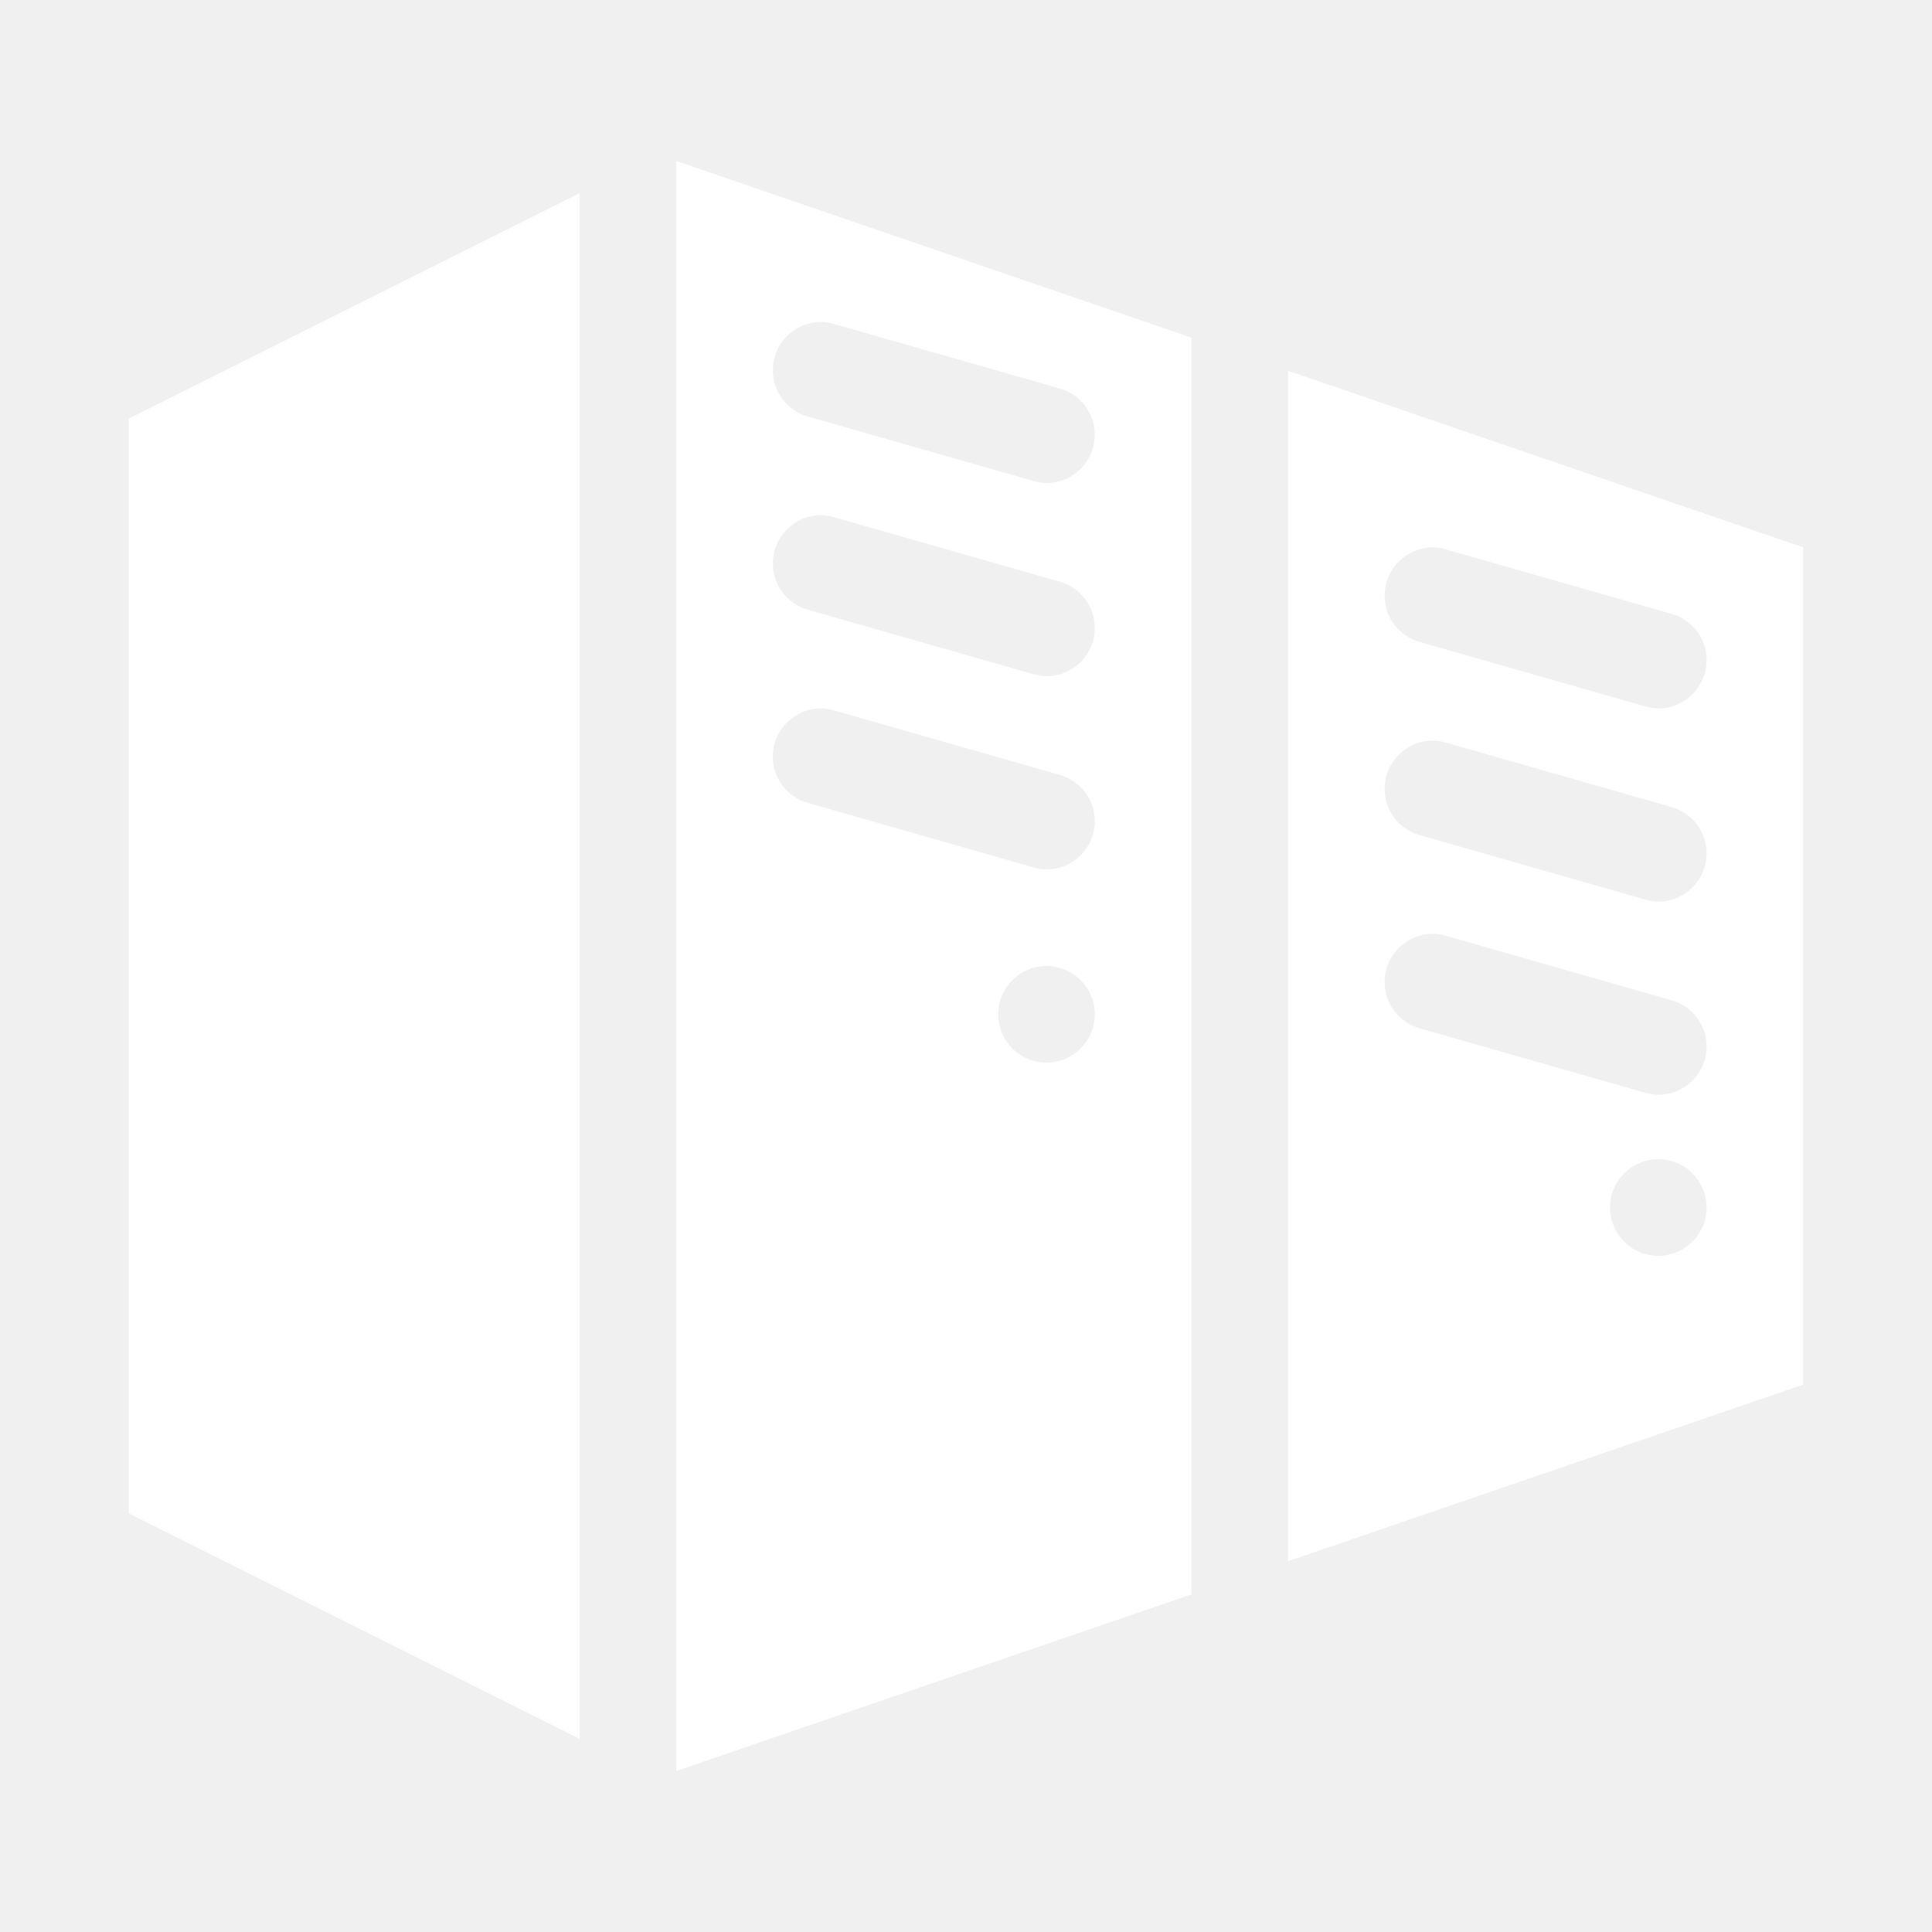
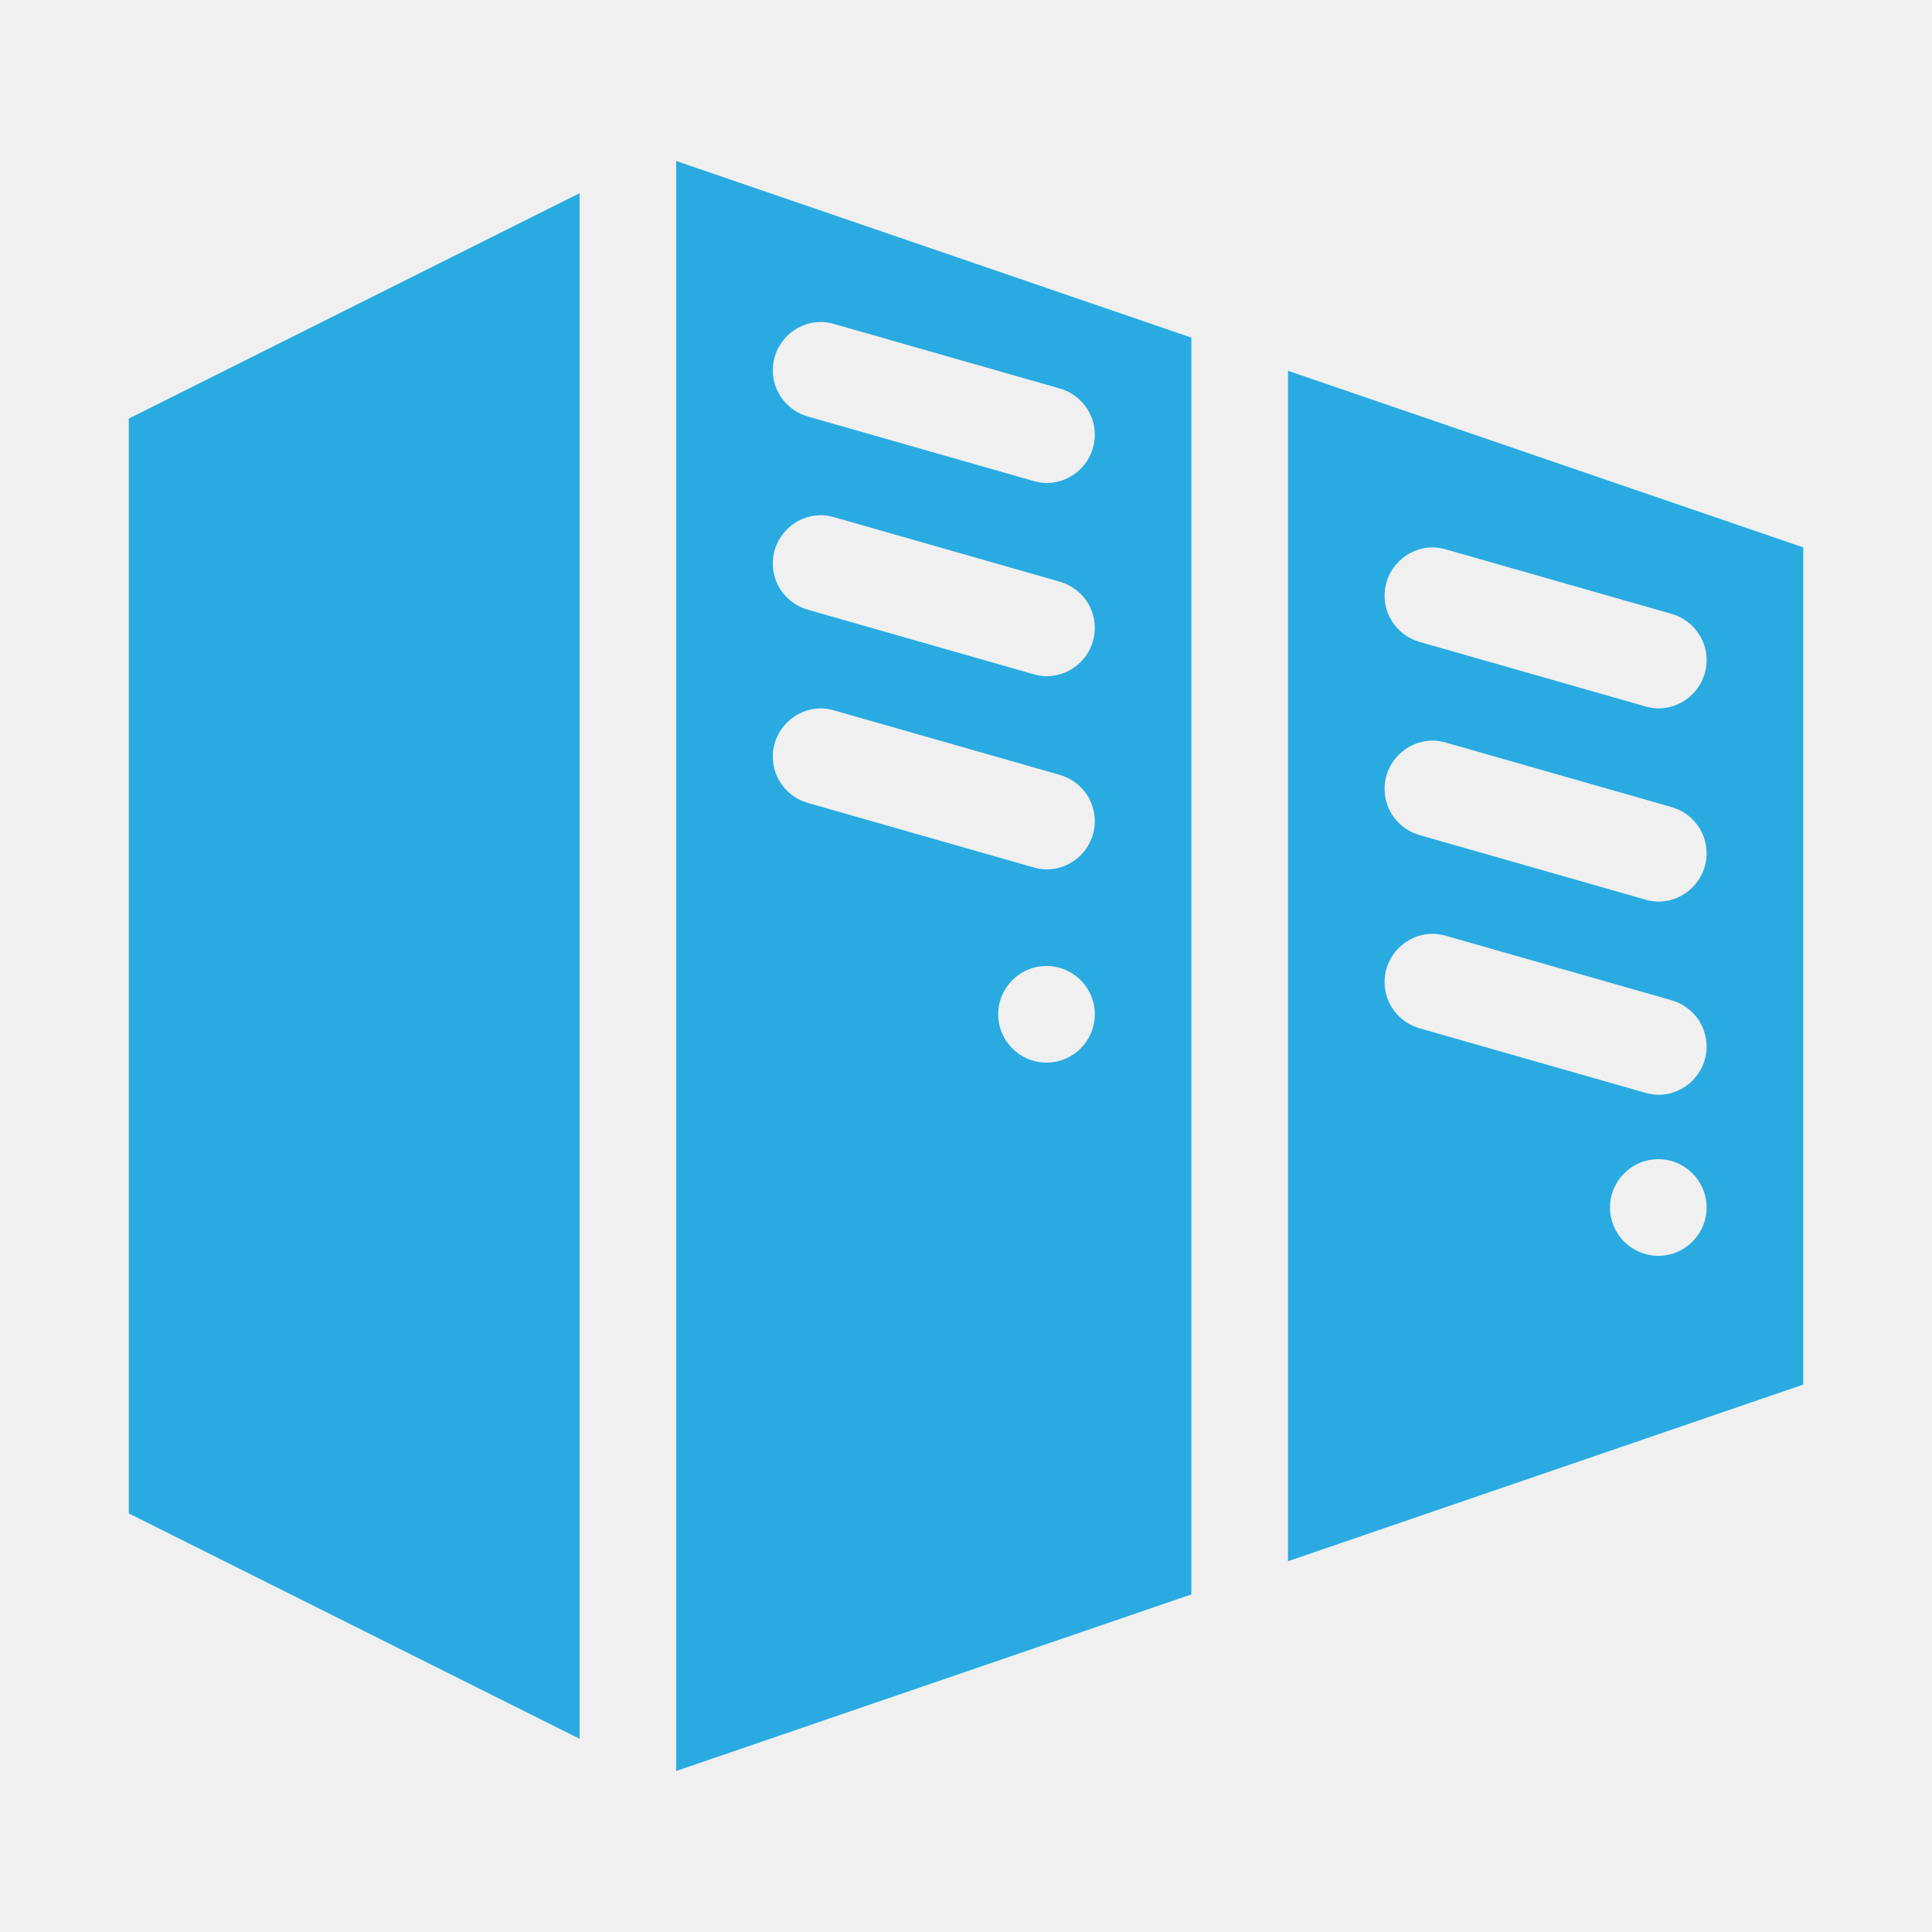
<svg xmlns="http://www.w3.org/2000/svg" width="122" height="122" viewBox="0 0 122 122" fill="none">
-   <path d="M36.6 12.2L8.133 26.433V95.567L36.6 109.8V12.2Z" fill="white" />
-   <path d="M75.233 100.68V21.32L42.7 10.167V111.833L75.233 100.68ZM66.083 67.1C64.4 67.1 63.033 65.734 63.033 64.05C63.033 62.366 64.4 61 66.083 61C67.767 61 69.133 62.366 69.133 64.05C69.133 65.734 67.767 67.1 66.083 67.1ZM51.85 20.333C52.141 20.333 52.417 20.386 52.684 20.463L66.917 24.53C68.194 24.894 69.133 26.055 69.133 27.45C69.133 29.134 67.767 30.5 66.083 30.5C65.793 30.5 65.516 30.447 65.25 30.37L51.016 26.303C49.739 25.939 48.8 24.778 48.8 23.383C48.8 21.7 50.166 20.333 51.85 20.333V20.333ZM51.85 32.533C52.141 32.533 52.417 32.586 52.684 32.663L66.917 36.73C68.194 37.094 69.133 38.255 69.133 39.65C69.133 41.334 67.767 42.7 66.083 42.7C65.793 42.7 65.516 42.647 65.25 42.57L51.016 38.503C49.739 38.139 48.8 36.978 48.8 35.583C48.8 33.9 50.166 32.533 51.85 32.533V32.533ZM51.85 44.733C52.141 44.733 52.417 44.786 52.684 44.864L66.917 48.93C68.194 49.294 69.133 50.455 69.133 51.85C69.133 53.534 67.767 54.9 66.083 54.9C65.793 54.9 65.516 54.847 65.25 54.77L51.016 50.703C49.739 50.339 48.8 49.178 48.8 47.783C48.8 46.1 50.166 44.733 51.85 44.733V44.733Z" fill="white" />
-   <path d="M81.333 98.586L113.867 87.433V34.567L81.333 23.414V98.586ZM104.717 79.3C103.033 79.3 101.667 77.934 101.667 76.25C101.667 74.566 103.033 73.2 104.717 73.2C106.4 73.2 107.767 74.566 107.767 76.25C107.767 77.934 106.4 79.3 104.717 79.3ZM90.483 34.567C90.774 34.567 91.051 34.62 91.317 34.697L105.55 38.763C106.827 39.127 107.767 40.288 107.767 41.683C107.767 43.367 106.4 44.733 104.717 44.733C104.426 44.733 104.149 44.681 103.883 44.603L89.65 40.536C88.373 40.173 87.433 39.011 87.433 37.617C87.433 35.933 88.8 34.567 90.483 34.567ZM90.483 46.767C90.774 46.767 91.051 46.819 91.317 46.897L105.55 50.963C106.827 51.327 107.767 52.489 107.767 53.883C107.767 55.567 106.4 56.933 104.717 56.933C104.426 56.933 104.149 56.88 103.883 56.803L89.65 52.736C88.373 52.373 87.433 51.212 87.433 49.817C87.433 48.133 88.8 46.767 90.483 46.767ZM90.483 58.967C90.774 58.967 91.051 59.02 91.317 59.097L105.55 63.163C106.827 63.527 107.767 64.689 107.767 66.083C107.767 67.767 106.4 69.133 104.717 69.133C104.426 69.133 104.149 69.081 103.883 69.003L89.65 64.936C88.373 64.573 87.433 63.411 87.433 62.017C87.433 60.333 88.8 58.967 90.483 58.967Z" fill="white" />
+   <path d="M36.6 12.2L8.133 26.433V95.567L36.6 109.8V12.2Z" fill="#29ABE2" />
+   <path d="M75.233 100.681V21.32L42.7 10.167V111.833L75.233 100.681ZM66.083 67.1C64.4 67.1 63.033 65.734 63.033 64.05C63.033 62.366 64.4 61 66.083 61C67.767 61 69.133 62.366 69.133 64.05C69.133 65.734 67.767 67.1 66.083 67.1ZM51.85 20.333C52.141 20.333 52.417 20.386 52.684 20.463L66.917 24.53C68.194 24.894 69.133 26.055 69.133 27.45C69.133 29.134 67.767 30.5 66.083 30.5C65.793 30.5 65.516 30.447 65.25 30.37L51.016 26.303C49.739 25.939 48.8 24.778 48.8 23.383C48.8 21.7 50.166 20.333 51.85 20.333V20.333ZM51.85 32.533C52.141 32.533 52.417 32.586 52.684 32.663L66.917 36.73C68.194 37.094 69.133 38.255 69.133 39.65C69.133 41.334 67.767 42.7 66.083 42.7C65.793 42.7 65.516 42.647 65.25 42.57L51.016 38.503C49.739 38.139 48.8 36.978 48.8 35.583C48.8 33.9 50.166 32.533 51.85 32.533V32.533ZM51.85 44.733C52.141 44.733 52.417 44.786 52.684 44.864L66.917 48.93C68.194 49.294 69.133 50.455 69.133 51.85C69.133 53.534 67.767 54.9 66.083 54.9C65.793 54.9 65.516 54.847 65.25 54.77L51.016 50.703C49.739 50.339 48.8 49.178 48.8 47.783C48.8 46.1 50.166 44.733 51.85 44.733V44.733Z" fill="#29ABE2" />
+   <path d="M81.333 98.586L113.867 87.433V34.567L81.333 23.414V98.586ZM104.717 79.3C103.033 79.3 101.667 77.934 101.667 76.25C101.667 74.566 103.033 73.2 104.717 73.2C106.4 73.2 107.767 74.566 107.767 76.25C107.767 77.934 106.4 79.3 104.717 79.3ZM90.483 34.567C90.774 34.567 91.051 34.62 91.317 34.697L105.55 38.763C106.827 39.127 107.767 40.288 107.767 41.683C107.767 43.367 106.4 44.733 104.717 44.733C104.426 44.733 104.149 44.681 103.883 44.603L89.65 40.536C88.373 40.173 87.433 39.011 87.433 37.617C87.433 35.933 88.8 34.567 90.483 34.567ZM90.483 46.767C90.774 46.767 91.051 46.819 91.317 46.897L105.55 50.963C106.827 51.327 107.767 52.489 107.767 53.883C107.767 55.567 106.4 56.933 104.717 56.933C104.426 56.933 104.149 56.88 103.883 56.803L89.65 52.736C88.373 52.373 87.433 51.212 87.433 49.817C87.433 48.133 88.8 46.767 90.483 46.767ZM90.483 58.967C90.774 58.967 91.051 59.02 91.317 59.097L105.55 63.163C106.827 63.527 107.767 64.689 107.767 66.083C107.767 67.767 106.4 69.133 104.717 69.133C104.426 69.133 104.149 69.081 103.883 69.003L89.65 64.936C88.373 64.573 87.433 63.411 87.433 62.017C87.433 60.333 88.8 58.967 90.483 58.967Z" fill="#29ABE2" />
</svg>
